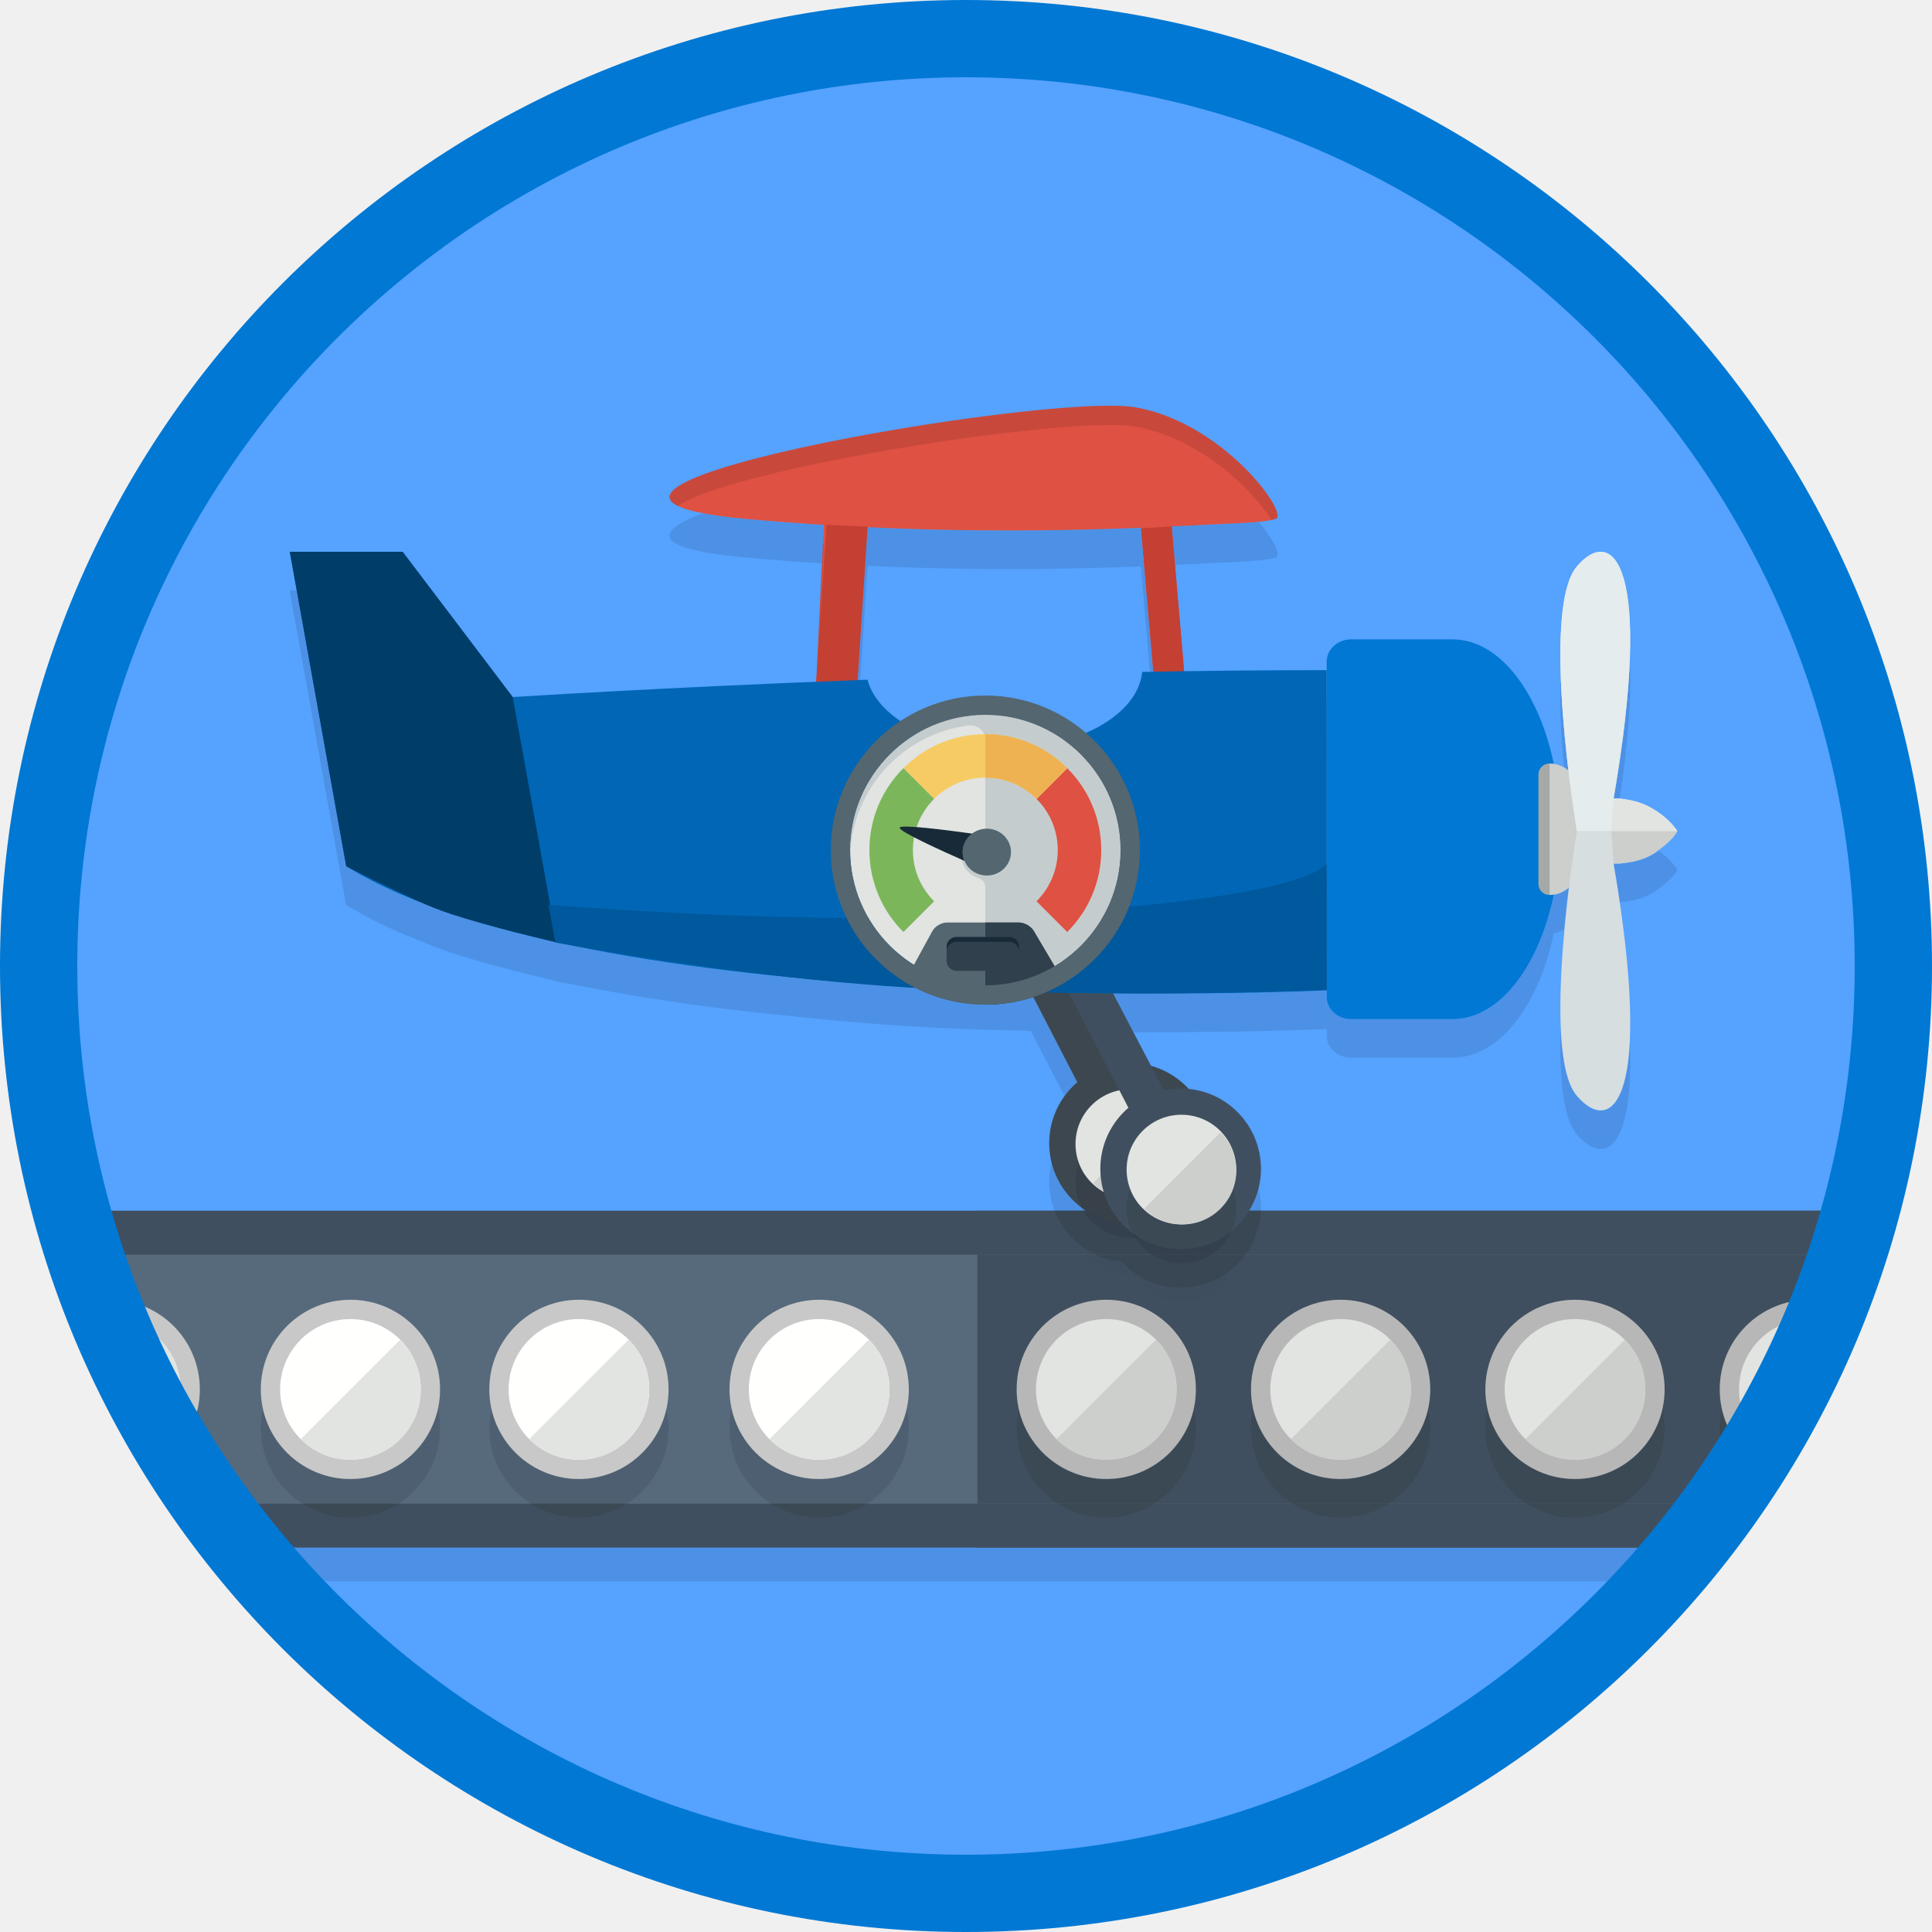
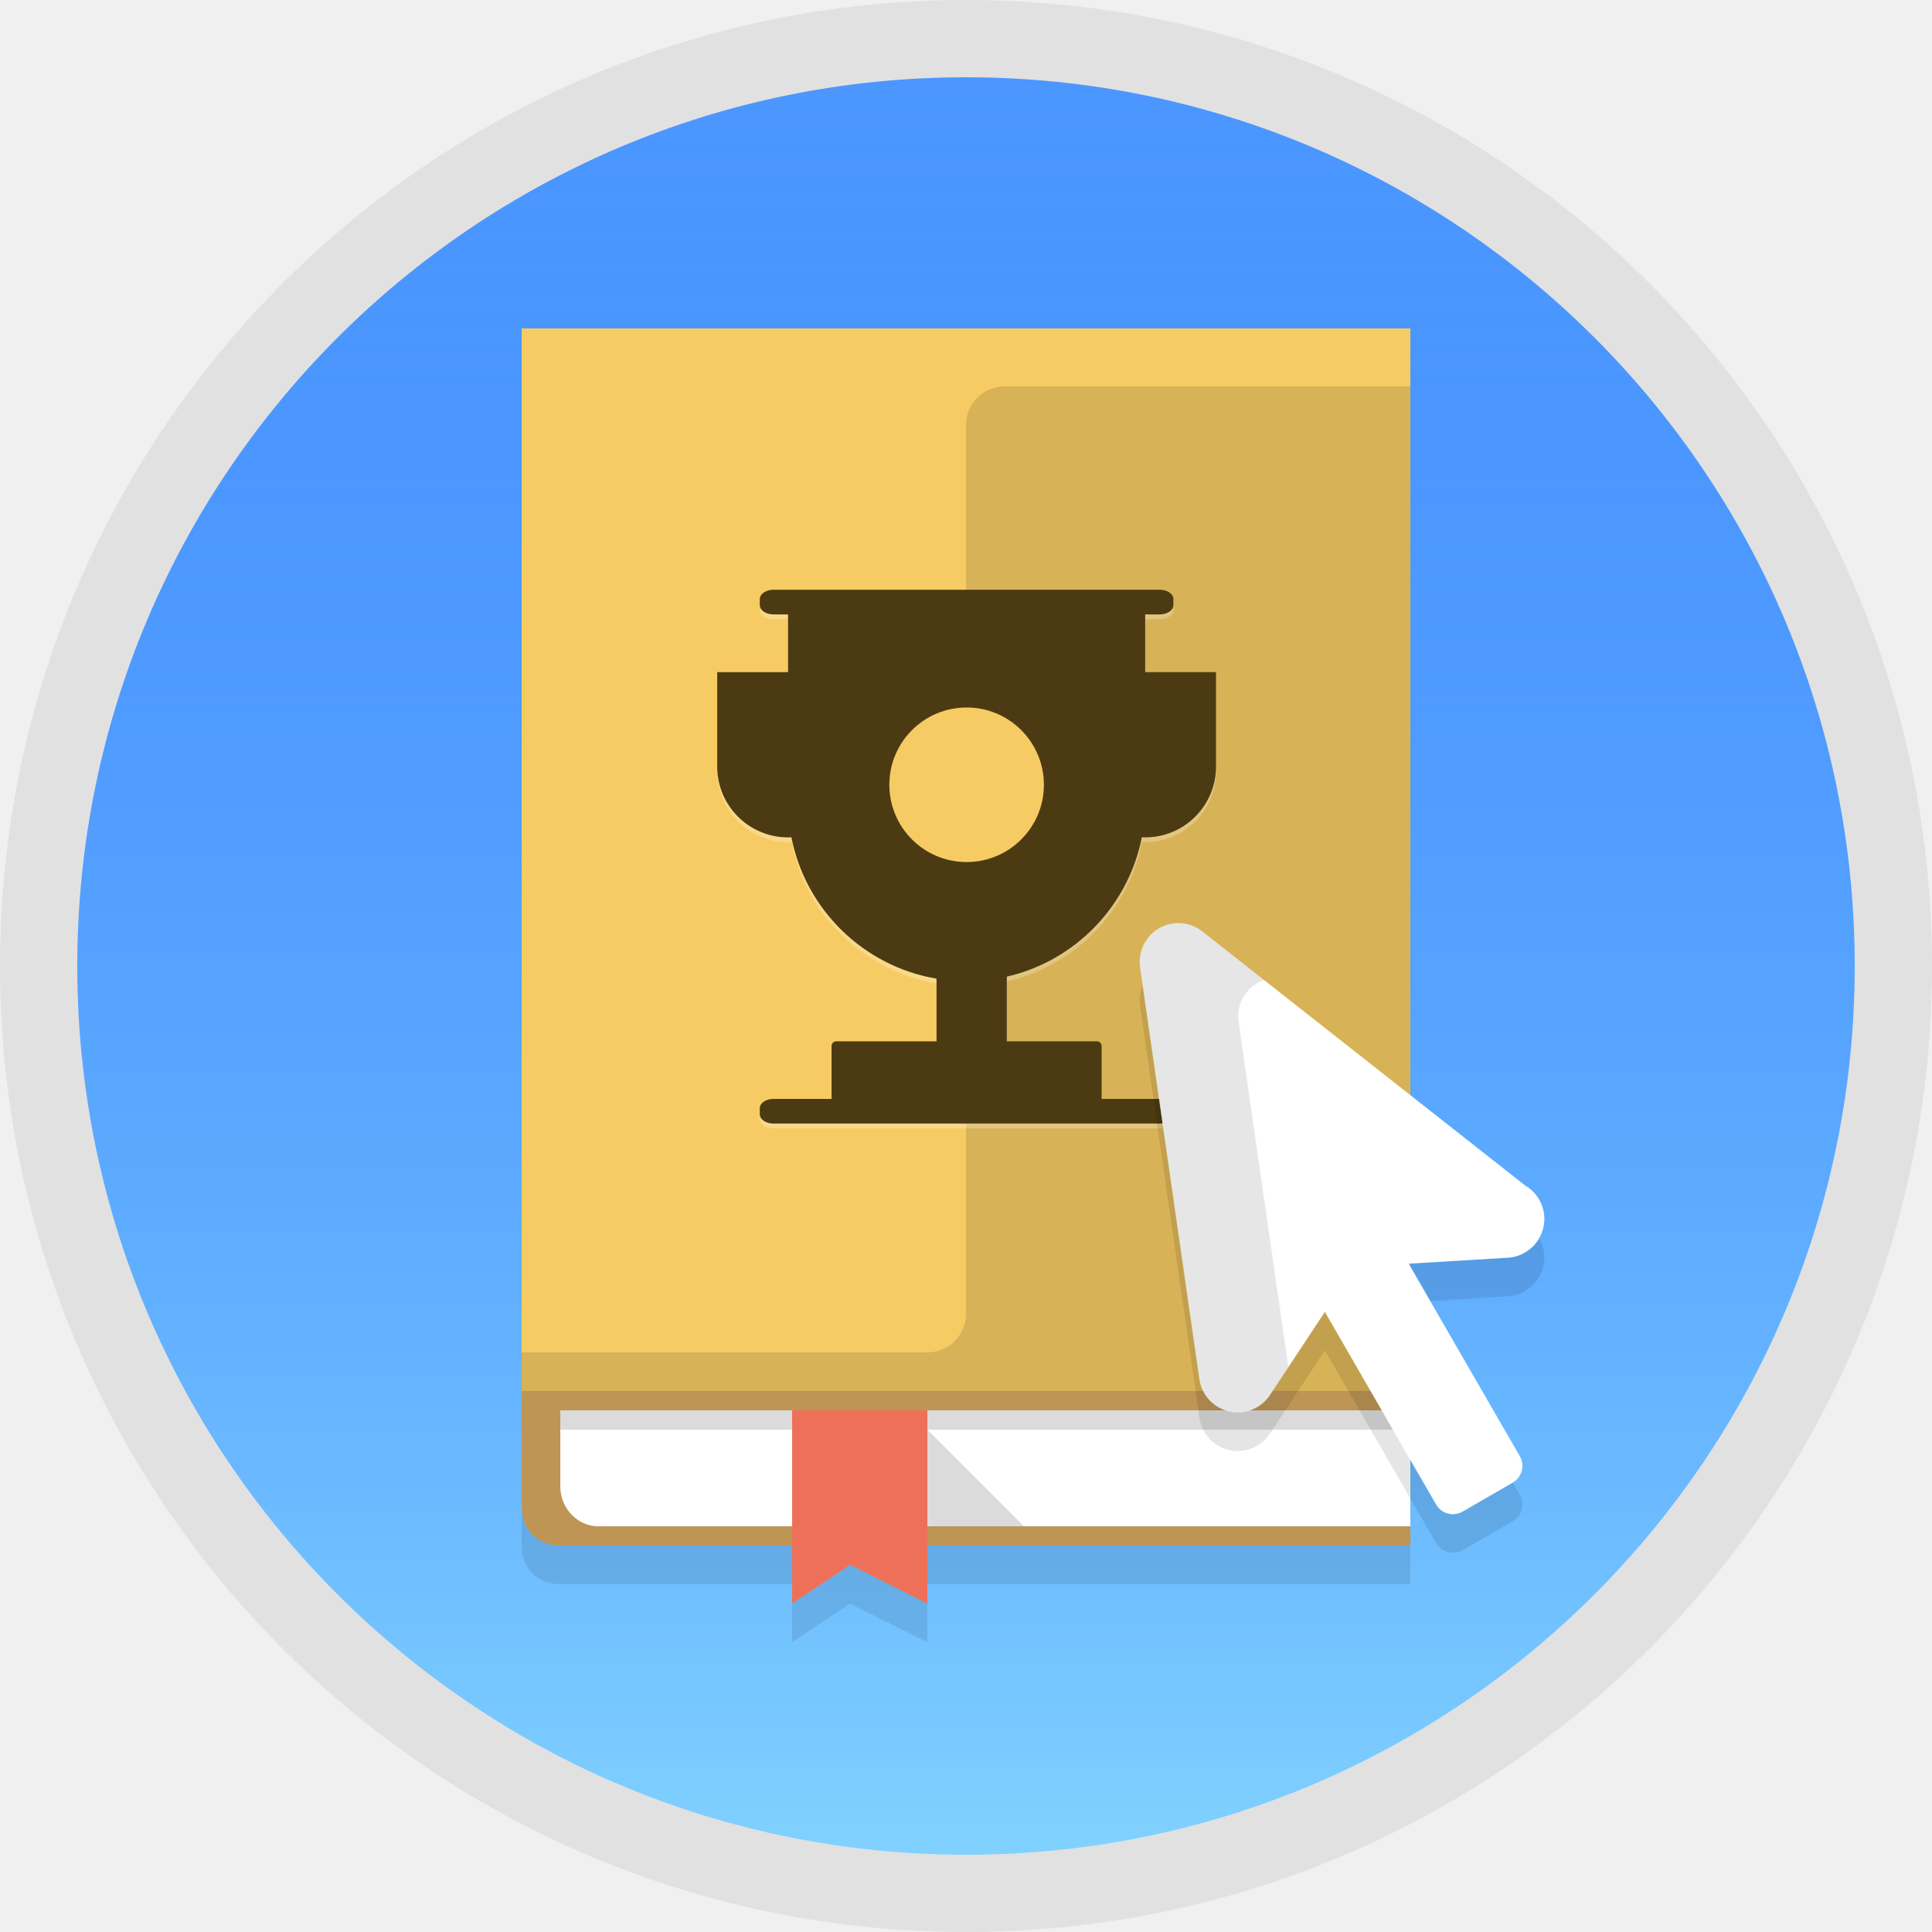
<svg xmlns="http://www.w3.org/2000/svg" xmlns:xlink="http://www.w3.org/1999/xlink" width="100px" height="100px" viewBox="0 0 100 100" version="1.1">
  <defs>
-     <rect id="path-1" x="0" y="0" width="96" height="96" rx="48" />
-     <filter x="-3.7%" y="-21.1%" width="107.3%" height="142.1%" filterUnits="objectBoundingBox" id="filter-3">
+     <linearGradient x1="50%" y1="100%" x2="50%" y2="3.061617e-15%" id="linearGradient-1">
+       <stop stop-color="#FFFFFF" stop-opacity="0.738" offset="0%" />
+       <stop stop-color="#000000" stop-opacity="0.151" offset="100%" />
+     </linearGradient>
+     <rect id="path-2" x="0" y="0" width="96" height="96" rx="48" />
+     <filter x="-8.3%" y="-5.9%" width="116.7%" height="111.8%" filterUnits="objectBoundingBox" id="filter-4">
      <feOffset dx="0" dy="2" in="SourceAlpha" result="shadowOffsetOuter1" />
-       <feColorMatrix values="0 0 0 0 0   0 0 0 0 0   0 0 0 0 0  0 0 0 0.1 0" type="matrix" in="shadowOffsetOuter1" result="shadowMatrixOuter1" />
+       <feColorMatrix values="0 0 0 0 0   0 0 0 0 0   0 0 0 0 0  0 0 0 0.096 0" type="matrix" in="shadowOffsetOuter1" result="shadowMatrixOuter1" />
      <feMerge>
        <feMergeNode in="shadowMatrixOuter1" />
        <feMergeNode in="SourceGraphic" />
      </feMerge>
    </filter>
-     <filter x="-65.9%" y="-65.9%" width="237.4%" height="237.4%" filterUnits="objectBoundingBox" id="filter-4">
+     <path d="M3.789,1.332 L3.034,1.332 C2.643,1.332 2.326,1.116 2.326,0.849 L2.326,0.816 L2.326,0.539 C2.326,0.272 2.643,0.056 3.034,0.056 L22.511,0.056 L23.03,0.056 C23.42,0.056 23.736,0.272 23.736,0.539 L23.736,0.849 C23.736,1.116 23.42,1.332 23.03,1.332 L22.275,1.332 L22.275,4.319 L25.941,4.319 L25.941,9.208 C25.941,11.232 24.3,12.873 22.275,12.873 C22.217,12.873 22.158,12.872 22.101,12.869 C21.398,16.438 18.641,19.269 15.113,20.081 L15.113,23.428 L19.776,23.428 C19.911,23.428 20.022,23.538 20.022,23.675 L20.022,26.409 L22.511,26.409 L23.03,26.409 C23.42,26.409 23.736,26.626 23.736,26.893 L23.736,27.202 C23.736,27.47 23.42,27.686 23.03,27.686 L3.034,27.686 C2.643,27.686 2.326,27.47 2.326,27.202 L2.326,27.17 L2.326,26.893 C2.326,26.626 2.643,26.409 3.034,26.409 L6.041,26.409 L6.041,23.675 C6.041,23.538 6.152,23.428 6.288,23.428 L11.474,23.428 L11.474,20.185 C7.696,19.544 4.7,16.613 3.963,12.869 C3.905,12.872 3.847,12.873 3.789,12.873 C1.764,12.873 0.122,11.232 0.122,9.208 L0.122,4.319 L3.789,4.319 L3.789,1.332 Z" id="path-5" />
+     <filter x="-0.5%" y="-0.5%" width="101.0%" height="101.8%" filterUnits="objectBoundingBox" id="filter-6">
+       <feOffset dx="0" dy="0.25" in="SourceAlpha" result="shadowOffsetOuter1" />
+       <feColorMatrix values="0 0 0 0 1   0 0 0 0 1   0 0 0 0 1  0 0 0 0.249 0" type="matrix" in="shadowOffsetOuter1" />
+     </filter>
+     <filter x="-13.3%" y="-11.1%" width="126.7%" height="122.2%" filterUnits="objectBoundingBox" id="filter-7">
      <feOffset dx="0" dy="2" in="SourceAlpha" result="shadowOffsetOuter1" />
-       <feColorMatrix values="0 0 0 0 0   0 0 0 0 0   0 0 0 0 0  0 0 0 0.1 0" type="matrix" in="shadowOffsetOuter1" result="shadowMatrixOuter1" />
+       <feColorMatrix values="0 0 0 0 0   0 0 0 0 0   0 0 0 0 0  0 0 0 0.103 0" type="matrix" in="shadowOffsetOuter1" result="shadowMatrixOuter1" />
      <feMerge>
        <feMergeNode in="shadowMatrixOuter1" />
        <feMergeNode in="SourceGraphic" />
      </feMerge>
    </filter>
-     <filter x="-65.9%" y="-65.9%" width="237.4%" height="237.4%" filterUnits="objectBoundingBox" id="filter-5">
-       <feOffset dx="0" dy="2" in="SourceAlpha" result="shadowOffsetOuter1" />
-       <feColorMatrix values="0 0 0 0 0   0 0 0 0 0   0 0 0 0 0  0 0 0 0.1 0" type="matrix" in="shadowOffsetOuter1" result="shadowMatrixOuter1" />
-       <feMerge>
-         <feMergeNode in="shadowMatrixOuter1" />
-         <feMergeNode in="SourceGraphic" />
-       </feMerge>
-     </filter>
-     <filter x="-65.9%" y="-65.9%" width="237.4%" height="237.4%" filterUnits="objectBoundingBox" id="filter-6">
-       <feOffset dx="0" dy="2" in="SourceAlpha" result="shadowOffsetOuter1" />
-       <feColorMatrix values="0 0 0 0 0   0 0 0 0 0   0 0 0 0 0  0 0 0 0.1 0" type="matrix" in="shadowOffsetOuter1" result="shadowMatrixOuter1" />
-       <feMerge>
-         <feMergeNode in="shadowMatrixOuter1" />
-         <feMergeNode in="SourceGraphic" />
-       </feMerge>
-     </filter>
-     <filter x="-65.9%" y="-65.9%" width="237.4%" height="237.4%" filterUnits="objectBoundingBox" id="filter-7">
-       <feOffset dx="0" dy="2" in="SourceAlpha" result="shadowOffsetOuter1" />
-       <feColorMatrix values="0 0 0 0 0   0 0 0 0 0   0 0 0 0 0  0 0 0 0.1 0" type="matrix" in="shadowOffsetOuter1" result="shadowMatrixOuter1" />
-       <feMerge>
-         <feMergeNode in="shadowMatrixOuter1" />
-         <feMergeNode in="SourceGraphic" />
-       </feMerge>
-     </filter>
-     <filter x="-65.9%" y="-65.9%" width="237.4%" height="237.4%" filterUnits="objectBoundingBox" id="filter-8">
-       <feOffset dx="0" dy="2" in="SourceAlpha" result="shadowOffsetOuter1" />
-       <feColorMatrix values="0 0 0 0 0   0 0 0 0 0   0 0 0 0 0  0 0 0 0.1 0" type="matrix" in="shadowOffsetOuter1" result="shadowMatrixOuter1" />
-       <feMerge>
-         <feMergeNode in="shadowMatrixOuter1" />
-         <feMergeNode in="SourceGraphic" />
-       </feMerge>
-     </filter>
-     <filter x="-65.9%" y="-65.9%" width="237.4%" height="237.4%" filterUnits="objectBoundingBox" id="filter-9">
-       <feOffset dx="0" dy="2" in="SourceAlpha" result="shadowOffsetOuter1" />
-       <feColorMatrix values="0 0 0 0 0   0 0 0 0 0   0 0 0 0 0  0 0 0 0.1 0" type="matrix" in="shadowOffsetOuter1" result="shadowMatrixOuter1" />
-       <feMerge>
-         <feMergeNode in="shadowMatrixOuter1" />
-         <feMergeNode in="SourceGraphic" />
-       </feMerge>
-     </filter>
-     <filter x="-65.9%" y="-65.9%" width="237.4%" height="237.4%" filterUnits="objectBoundingBox" id="filter-10">
-       <feOffset dx="0" dy="2" in="SourceAlpha" result="shadowOffsetOuter1" />
-       <feColorMatrix values="0 0 0 0 0   0 0 0 0 0   0 0 0 0 0  0 0 0 0.1 0" type="matrix" in="shadowOffsetOuter1" result="shadowMatrixOuter1" />
-       <feMerge>
-         <feMergeNode in="shadowMatrixOuter1" />
-         <feMergeNode in="SourceGraphic" />
-       </feMerge>
-     </filter>
-     <filter x="-65.9%" y="-65.9%" width="237.4%" height="237.4%" filterUnits="objectBoundingBox" id="filter-11">
-       <feOffset dx="0" dy="2" in="SourceAlpha" result="shadowOffsetOuter1" />
-       <feColorMatrix values="0 0 0 0 0   0 0 0 0 0   0 0 0 0 0  0 0 0 0.1 0" type="matrix" in="shadowOffsetOuter1" result="shadowMatrixOuter1" />
-       <feMerge>
-         <feMergeNode in="shadowMatrixOuter1" />
-         <feMergeNode in="SourceGraphic" />
-       </feMerge>
-     </filter>
-     <filter x="-5.6%" y="-9.2%" width="112.5%" height="126.0%" filterUnits="objectBoundingBox" id="filter-12">
-       <feOffset dx="0" dy="2" in="SourceAlpha" result="shadowOffsetOuter1" />
-       <feColorMatrix values="0 0 0 0 0   0 0 0 0 0   0 0 0 0 0  0 0 0 0.1 0" type="matrix" in="shadowOffsetOuter1" result="shadowMatrixOuter1" />
-       <feMerge>
-         <feMergeNode in="shadowMatrixOuter1" />
-         <feMergeNode in="SourceGraphic" />
-       </feMerge>
-     </filter>
-     <filter x="-68.3%" y="-68.3%" width="239.0%" height="239.0%" filterUnits="objectBoundingBox" id="filter-13">
-       <feOffset dx="0" dy="2" in="SourceAlpha" result="shadowOffsetOuter1" />
-       <feColorMatrix values="0 0 0 0 0   0 0 0 0 0   0 0 0 0 0  0 0 0 0.1 0" type="matrix" in="shadowOffsetOuter1" result="shadowMatrixOuter1" />
-       <feMerge>
-         <feMergeNode in="shadowMatrixOuter1" />
-         <feMergeNode in="SourceGraphic" />
-       </feMerge>
-     </filter>
-     <filter x="-68.3%" y="-68.3%" width="239.0%" height="239.0%" filterUnits="objectBoundingBox" id="filter-14">
-       <feOffset dx="0" dy="2" in="SourceAlpha" result="shadowOffsetOuter1" />
-       <feColorMatrix values="0 0 0 0 0   0 0 0 0 0   0 0 0 0 0  0 0 0 0.1 0" type="matrix" in="shadowOffsetOuter1" result="shadowMatrixOuter1" />
-       <feMerge>
-         <feMergeNode in="shadowMatrixOuter1" />
-         <feMergeNode in="SourceGraphic" />
-       </feMerge>
-     </filter>
-     <path d="M27.641,6.164 L27.245,14.362 C27.766,14.343 28.3,14.318 28.84,14.299 L29.23,6.256 C34.995,6.548 40.186,6.476 44.057,6.316 L44.703,13.847 C45.231,13.837 45.765,13.831 46.295,13.825 L45.646,6.243 C48.999,6.074 50.268,6.074 51.021,5.863 C51.775,5.652 48.356,0.882 43.767,0.083 C39.175,-0.721 8.978,4.526 23.634,5.86 C24.988,5.982 26.327,6.083 27.641,6.164 Z" id="path-15" />
-     <filter x="-1.6%" y="-3.5%" width="103.2%" height="107.0%" filterUnits="objectBoundingBox" id="filter-16">
-       <feOffset dx="0" dy="1" in="SourceAlpha" result="shadowOffsetInner1" />
+     <path d="M24.748,24.446 L16.847,4.693 C16.544,3.934 15.807,3.436 14.99,3.436 C14.173,3.436 13.436,3.934 13.133,4.693 L5.133,24.693 C4.825,25.464 5.025,26.345 5.635,26.908 C6.248,27.471 7.141,27.595 7.884,27.225 L14.99,23.672 L22.095,27.225 C22.38,27.367 22.685,27.436 22.99,27.436 C22.997,27.435 23.004,27.435 23.009,27.436 C24.115,27.436 25.009,26.54 25.009,25.436 C25.009,25.076 24.915,24.738 24.748,24.446" id="path-8" />
+     <filter x="-12.5%" y="-10.4%" width="125.0%" height="120.8%" filterUnits="objectBoundingBox" id="filter-9">
+       <feOffset dx="3" dy="5" in="SourceAlpha" result="shadowOffsetInner1" />
      <feComposite in="shadowOffsetInner1" in2="SourceAlpha" operator="arithmetic" k2="-1" k3="1" result="shadowInnerInner1" />
-       <feColorMatrix values="0 0 0 0 0   0 0 0 0 0   0 0 0 0 0  0 0 0 0.1 0" type="matrix" in="shadowInnerInner1" />
+       <feColorMatrix values="0 0 0 0 0   0 0 0 0 0   0 0 0 0 0  0 0 0 0.098 0" type="matrix" in="shadowInnerInner1" />
    </filter>
  </defs>
  <g id="Badges" stroke="none" stroke-width="1" fill="none" fill-rule="evenodd">
-     <g id="Deploy-applications-with-Azure-DevOps" transform="translate(-50, -660)">
-       <g id="Deploy-applications-with-Azure-DevOps/run-quality-tests-in-your-release-pipleline-v2" transform="translate(50, 660)">
+     <g id="Special-Badges" transform="translate(-50, -860)">
+       <g id="Special-Badges/generic-badge" transform="translate(50, 860)">
        <g id="Mask" transform="translate(2, 2)">
-           <mask id="mask-2" fill="white">
-             <use xlink:href="#path-1" />
+           <mask id="mask-3" fill="white">
+             <use xlink:href="#path-2" />
          </mask>
-           <use id="BG" fill="#55A2FF" xlink:href="#path-1" />
-           <g id="conveyer-belt" filter="url(#filter-3)" mask="url(#mask-2)">
-             <g transform="translate(-6, 60)">
-               <rect id="Rectangle" fill="#41505E" fill-rule="nonzero" x="7.81597009e-13" y="0.667" width="107.66" height="17.438" rx="8.719" />
-               <path d="M77.144,0.667 L99.699,0.667 C104.515,0.667 108.418,4.57 108.418,9.386 C108.418,14.201 104.515,18.105 99.699,18.105 L54.588,18.105 L54.588,0.667 L77.144,0.667 Z" id="Combined-Shape" fill="#41505E" fill-rule="nonzero" />
-               <rect id="Rectangle" fill="#576A7C" fill-rule="nonzero" x="2.275" y="2.941" width="103.111" height="12.889" rx="6.444" />
-               <path d="M54.588,2.941 L99.699,2.941 C103.259,2.941 106.144,5.826 106.144,9.386 C106.144,12.945 103.259,15.83 99.699,15.83 L54.588,15.83 L54.588,2.941 Z" id="Combined-Shape" fill="#41505E" fill-rule="nonzero" />
-               <g id="Group-6" filter="url(#filter-4)" stroke-width="1" fill="none" fill-rule="evenodd" transform="translate(57.62091, 5.973856)">
-                 <path d="M3.639,8.079 C1.354,8.079 -0.5,6.226 -0.5,3.94 C-0.5,1.653 1.353,-0.199 3.639,-0.199 C5.927,-0.199 7.778,1.652 7.778,3.94 C7.778,6.227 5.926,8.079 3.639,8.079 Z" id="Fill-177" stroke="#B7B7B7" fill="#E1E4E1" />
-                 <path d="M6.212,6.513 C7.635,5.09 7.633,2.788 6.212,1.367 L1.066,6.513 C2.487,7.934 4.791,7.936 6.212,6.513" id="Fill-179" fill="#CCCFCC" />
-               </g>
-               <g id="Group-6" filter="url(#filter-5)" stroke-width="1" fill="none" fill-rule="evenodd" transform="translate(69.75163, 5.973856)">
-                 <path d="M3.639,8.079 C1.354,8.079 -0.5,6.226 -0.5,3.94 C-0.5,1.653 1.353,-0.199 3.639,-0.199 C5.927,-0.199 7.778,1.652 7.778,3.94 C7.778,6.227 5.926,8.079 3.639,8.079 Z" id="Fill-177" stroke="#B7B7B7" fill="#E1E4E1" />
-                 <path d="M6.212,6.513 C7.635,5.09 7.633,2.788 6.212,1.367 L1.066,6.513 C2.487,7.934 4.791,7.936 6.212,6.513" id="Fill-179" fill="#CCCFCC" />
-               </g>
-               <g id="Group-6" filter="url(#filter-6)" stroke-width="1" fill="none" fill-rule="evenodd" transform="translate(81.88235, 5.973856)">
-                 <path d="M3.639,8.079 C1.354,8.079 -0.5,6.226 -0.5,3.94 C-0.5,1.653 1.353,-0.199 3.639,-0.199 C5.927,-0.199 7.778,1.652 7.778,3.94 C7.778,6.227 5.926,8.079 3.639,8.079 Z" id="Fill-177" stroke="#B7B7B7" fill="#E1E4E1" />
-                 <path d="M6.212,6.513 C7.635,5.09 7.633,2.788 6.212,1.367 L1.066,6.513 C2.487,7.934 4.791,7.936 6.212,6.513" id="Fill-179" fill="#CCCFCC" />
-               </g>
-               <g id="Group-6" filter="url(#filter-7)" stroke-width="1" fill="none" fill-rule="evenodd" transform="translate(94.01307, 5.973856)">
-                 <path d="M3.639,8.079 C1.354,8.079 -0.5,6.226 -0.5,3.94 C-0.5,1.653 1.353,-0.199 3.639,-0.199 C5.927,-0.199 7.778,1.652 7.778,3.94 C7.778,6.227 5.926,8.079 3.639,8.079 Z" id="Fill-177" stroke="#B7B7B7" fill="#E1E4E1" />
-                 <path d="M6.212,6.513 C7.635,5.09 7.633,2.788 6.212,1.367 L1.066,6.513 C2.487,7.934 4.791,7.936 6.212,6.513" id="Fill-179" fill="#CCCFCC" />
-               </g>
-               <g id="Group-6" filter="url(#filter-8)" stroke-width="1" fill="none" fill-rule="evenodd" transform="translate(6.065359, 5.973856)">
-                 <path d="M3.639,8.079 C1.354,8.079 -0.5,6.226 -0.5,3.94 C-0.5,1.653 1.353,-0.199 3.639,-0.199 C5.927,-0.199 7.778,1.652 7.778,3.94 C7.778,6.227 5.926,8.079 3.639,8.079 Z" id="Fill-177" stroke="#C8C8C8" fill="#FFFFFE" />
-                 <path d="M6.212,6.513 C7.635,5.09 7.633,2.788 6.212,1.367 L1.066,6.513 C2.487,7.934 4.791,7.936 6.212,6.513" id="Fill-179" fill="#E1E4E1" />
-               </g>
-               <g id="Group-5" filter="url(#filter-9)" stroke-width="1" fill="none" fill-rule="evenodd" transform="translate(18.19608, 5.973856)">
-                 <path d="M3.942,8.079 C1.657,8.079 -0.197,6.226 -0.197,3.94 C-0.197,1.653 1.656,-0.199 3.942,-0.199 C6.23,-0.199 8.082,1.652 8.082,3.94 C8.082,6.227 6.229,8.079 3.942,8.079 Z" id="Fill-180" stroke="#C8C8C8" fill="#FFFFFE" />
-                 <path d="M6.515,6.513 C7.938,5.09 7.936,2.788 6.515,1.367 L1.369,6.513 C2.791,7.934 5.092,7.936 6.515,6.513" id="Fill-182" fill="#E1E4E1" />
-               </g>
-               <g id="Group-4" filter="url(#filter-10)" stroke-width="1" fill="none" fill-rule="evenodd" transform="translate(30.3268, 5.973856)">
-                 <path d="M3.639,8.079 C1.354,8.079 -0.5,6.226 -0.5,3.94 C-0.5,1.653 1.353,-0.199 3.639,-0.199 C5.927,-0.199 7.778,1.652 7.778,3.94 C7.778,6.227 5.926,8.079 3.639,8.079 Z" id="Fill-177" stroke="#C8C8C8" fill="#FFFFFE" />
-                 <path d="M6.212,6.513 C7.635,5.09 7.633,2.788 6.212,1.367 L1.066,6.513 C2.487,7.934 4.791,7.936 6.212,6.513" id="Fill-179" fill="#E1E4E1" />
-               </g>
-               <g id="Group" filter="url(#filter-11)" stroke-width="1" fill="none" fill-rule="evenodd" transform="translate(42.45752, 5.973856)">
-                 <path d="M3.942,8.079 C1.657,8.079 -0.197,6.226 -0.197,3.94 C-0.197,1.653 1.656,-0.199 3.942,-0.199 C6.23,-0.199 8.082,1.652 8.082,3.94 C8.082,6.227 6.229,8.079 3.942,8.079 Z" id="Fill-180" stroke="#C8C8C8" fill="#FFFFFE" />
-                 <path d="M6.515,6.513 C7.938,5.09 7.936,2.788 6.515,1.367 L1.369,6.513 C2.791,7.934 5.092,7.936 6.515,6.513" id="Fill-182" fill="#E1E4E1" />
+           <g id="BG">
+             <use fill="#55A2FF" xlink:href="#path-2" />
+             <use fill-opacity="0.75" fill="url(#linearGradient-1)" style="mix-blend-mode: overlay;" xlink:href="#path-2" />
+           </g>
+           <g id="Book-1" filter="url(#filter-4)" mask="url(#mask-3)">
+             <g transform="translate(24, 14)" id="Book">
+               <g transform="translate(0.167481, 0.387536)">
+                 <path d="M0.833,55.612 L0.833,61.612 C0.84,62.807 1.671,63.615 2.833,63.612 L46.833,63.612 L46.833,55.612 L0.833,55.612 Z" id="Shape" fill="#BE9555" fill-rule="nonzero" />
+                 <path d="M2.833,56.612 L2.833,60.612 C2.867,61.718 3.753,62.615 4.788,62.612 L46.833,62.612 L46.833,56.612 L2.833,56.612 Z" id="Shape" fill="#FFFFFF" fill-rule="nonzero" />
+                 <polygon id="Shape" fill="#4F4D52" fill-rule="nonzero" opacity="0.2" points="2.833 56.612 2.833 57.612 46.833 57.612 46.833 56.612" />
+                 <polygon id="Shape" fill="#4F4D52" fill-rule="nonzero" opacity="0.2" points="20.833 56.612 26.833 62.612 20.833 62.612" />
+                 <polygon id="Shape" fill="#EF6F59" fill-rule="nonzero" points="21.833 66.612 17.833 64.612 14.833 66.612 14.833 56.612 21.833 56.612" />
+                 <polygon id="Shape" fill="#F7CB64" fill-rule="nonzero" points="46.833 55.612 0.833 55.612 0.833 0.612 46.833 0.612" />
+                 <path d="M23.833,51.612 C23.833,52.716 22.938,53.612 21.833,53.612 L0.833,53.612 L0.833,55.612 L46.833,55.612 L46.833,3.612 L25.833,3.612 C24.727,3.612 23.833,4.507 23.833,5.612 L23.833,51.612 Z" id="Fill-361" fill-opacity="0.127" fill="#000000" />
              </g>
            </g>
          </g>
-           <g id="airplane" filter="url(#filter-12)" mask="url(#mask-2)">
-             <g transform="translate(13, 19)">
-               <g id="wheel-1" stroke-width="1" fill="none" fill-rule="evenodd" transform="translate(37.6063, 28.91339)">
-                 <polygon id="Path-235" fill="#3D4750" points="-3.69482223e-13 0 2.268 0 5.383 5.953 3.436 6.649" />
-                 <circle id="Oval" fill="#3D4750" cx="5.858" cy="9.26" r="4.157" />
-                 <g id="Group-6" filter="url(#filter-13)" transform="translate(3.023622, 6.425197)">
-                   <path d="M2.876,5.713 C1.31,5.713 0.038,4.444 0.038,2.876 C0.038,1.307 1.31,0.038 2.876,0.038 C4.444,0.038 5.713,1.307 5.713,2.876 C5.713,4.444 4.444,5.713 2.876,5.713 Z" id="Fill-177" fill="#E1E4E1" />
-                   <path d="M4.896,4.896 C5.987,3.806 5.985,2.042 4.896,0.954 L0.954,4.896 C2.042,5.985 3.807,5.987 4.896,4.896" id="Fill-179" fill="#CCCFCC" />
-                 </g>
+           <g id="Trophey" mask="url(#mask-3)">
+             <g transform="translate(35, 28.46969)">
+               <g id="Combined-Shape" fill="none">
+                 <use fill="black" fill-opacity="1" filter="url(#filter-6)" xlink:href="#path-5" />
+                 <use fill="#4C3B12" fill-rule="evenodd" xlink:href="#path-5" />
              </g>
-               <g id="wheel-1" stroke-width="1" fill="none" fill-rule="evenodd" transform="translate(40.25197, 30.23622)">
-                 <polygon id="Path-235" fill="#41505E" points="-3.69482223e-13 0 2.268 0 5.383 5.953 3.436 6.649" />
-                 <circle id="Oval" fill="#41505E" cx="5.858" cy="9.26" r="4.157" />
-                 <g id="Group-6" filter="url(#filter-14)" transform="translate(3.023622, 6.425197)">
-                   <path d="M2.876,5.713 C1.31,5.713 0.038,4.444 0.038,2.876 C0.038,1.307 1.31,0.038 2.876,0.038 C4.444,0.038 5.713,1.307 5.713,2.876 C5.713,4.444 4.444,5.713 2.876,5.713 Z" id="Fill-177" fill="#E1E4E1" />
-                   <path d="M4.896,4.896 C5.987,3.806 5.985,2.042 4.896,0.954 L0.954,4.896 C2.042,5.985 3.807,5.987 4.896,4.896" id="Fill-179" fill="#CCCFCC" />
-                 </g>
-               </g>
-               <path d="M60.188,12.094 L54.931,12.094 C54.234,12.094 53.669,12.613 53.669,13.25 L53.669,30.592 C53.669,31.233 54.234,31.748 54.931,31.748 L60.188,31.748 C63.266,31.748 65.764,27.349 65.764,21.923 C65.764,16.497 63.266,12.095 60.188,12.095 L60.188,12.094 Z" id="Fill-1" fill="#0078D4" fill-rule="evenodd" />
-               <path d="M65.197,18.52 C66.032,18.52 66.709,19.197 66.709,20.031 L66.709,23.811 C66.709,24.646 66.032,25.323 65.197,25.323 L65.197,25.323 L65.197,18.52 Z" id="Rectangle" fill="#CCCFCC" fill-rule="evenodd" />
-               <path d="M65.197,18.52 L65.197,18.52 L65.197,25.323 C64.884,25.323 64.63,25.069 64.63,24.756 L64.63,19.087 C64.63,18.774 64.884,18.52 65.197,18.52 Z" id="Rectangle" fill="#A7A9A7" fill-rule="evenodd" />
-               <path d="M71.811,22.015 C70.792,20.468 68.843,20.337 68.843,20.337 L68.517,20.337 C70.611,8.17 68.464,6.156 66.62,8.314 C64.693,10.566 66.62,22.015 66.62,22.015 C66.62,22.015 64.693,33.463 66.62,35.719 C68.467,37.874 70.614,35.86 68.517,23.696 L68.843,23.696 C68.843,23.693 70.792,23.562 71.811,22.015 L71.811,22.015 Z" id="Fill-2" fill="#D6DEE0" fill-rule="evenodd" />
-               <path d="M66.62,22.015 C66.62,22.015 64.693,10.566 66.62,8.314 C68.464,6.156 70.611,8.17 68.517,20.337 L68.843,20.337 C68.843,20.337 69.048,20.351 69.361,20.423 L68.467,22.016 L66.62,22.016 Z" id="Combined-Shape" fill="#E4ECED" fill-rule="evenodd" />
-               <g id="Fill-5" fill="none">
-                 <use fill="#DF5142" fill-rule="evenodd" xlink:href="#path-15" />
-                 <use fill="black" fill-opacity="1" filter="url(#filter-16)" xlink:href="#path-15" />
-               </g>
-               <path d="M46.904,6.175 C46.559,6.195 46.196,6.215 45.816,6.235 L46.903,6.165 L46.904,6.175 Z M45.646,6.246 L46.295,13.825 C45.765,13.831 45.231,13.837 44.703,13.847 L44.06,6.348 L45.646,6.246 Z" id="Combined-Shape" fill="#C44032" fill-rule="evenodd" />
-               <path d="M29.911,6.256 L29.387,14.299 C28.662,14.318 27.945,14.343 27.245,14.362 L27.777,6.165 L29.911,6.256 Z" id="Combined-Shape" fill="#C44032" fill-rule="evenodd" />
-               <path d="M36.976,17.75 C33.389,17.75 30.428,16.199 29.903,14.182 C19.277,14.583 11.539,15.081 11.539,15.081 L5.839,7.559 L0,7.559 L2.921,23.84 C16.268,32.044 53.669,30.262 53.669,30.262 L53.666,13.687 C50.48,13.687 47.271,13.718 44.119,13.778 C43.909,15.992 40.798,17.75 36.976,17.75 L36.976,17.75 Z" id="Fill-4" fill="#0066B5" fill-rule="evenodd" />
-               <path d="M0,7.559 L5.839,7.559 L11.539,15.081 L13.832,27.788 C10.625,27.019 8.491,26.416 7.43,25.979 C6.369,25.541 4.866,24.828 2.921,23.84 L0,7.559 Z" id="Path-238" fill="#023C69" fill-rule="evenodd" />
-               <g id="Group-99" stroke-width="1" fill="none" fill-rule="evenodd" transform="translate(68.40945, 20.31496)">
-                 <path d="M0.107,3.381 C1.047,3.381 1.803,3.168 2.375,2.742 C2.947,2.316 3.293,1.969 3.414,1.701 L3.59001717e-12,1.701 L0.107,3.381 Z" id="Path-239" fill="#CCCFCC" />
-                 <path d="M0.107,1.701 C0.896,1.704 1.573,1.531 2.139,1.182 C2.705,0.833 3.13,0.446 3.414,0.022 L3.97726296e-12,0.022 L0.107,1.701 Z" id="Path-239" fill="#E1E4E1" transform="translate(1.707024, 0.861504) scale(1, -1) translate(-1.707024, -0.861504) " />
-               </g>
-               <path d="M13.746,27.788 C21.4,29.174 28.274,29.99 34.369,30.236 C40.464,30.483 46.898,30.483 53.669,30.236 L53.669,23.717 C52.586,24.781 48.24,25.598 40.63,26.168 C33.02,26.738 23.938,26.627 13.383,25.836 L13.746,27.788 Z" id="Path-241" fill="#00599D" fill-rule="evenodd" />
+               <circle id="Oval" fill="#F7CB64" fill-rule="evenodd" cx="13.032" cy="10.15" r="4" />
            </g>
          </g>
-           <g id="Gauge" mask="url(#mask-2)">
-             <g transform="translate(41, 34)">
-               <g id="Meter">
-                 <path d="M8,1 C4.14,1 1,4.14 1,8 C1,11.86 4.14,15 8,15 C11.86,15 15,11.86 15,8 C15,4.14 11.86,1 8,1" id="Fill-309" fill="#E1E4E1" />
-                 <path d="M14.955,7.2 C14.597,3.989 12.011,1.403 8.8,1.045 C4.584,0.575 1,3.877 1,8 C1,8.084 1.004,8.167 1.006,8.25 C1.129,4.789 3.775,1.958 7.157,1.55 C7.604,1.496 8,1.846 8,2.297 L8,9.246 C7.359,9.246 6.826,8.759 6.762,8.125 C6.756,8.181 6.749,8.237 6.751,8.295 C6.771,8.842 7.141,9.292 7.637,9.443 C7.851,9.507 8,9.698 8,9.921 L8,15 C12.123,15 15.425,11.416 14.955,7.2" id="Fill-310" fill="#C5CCCD" />
-                 <path d="M8,16 C9.495,16 10.895,15.587 12.094,14.87 L10.505,12.181 C10.364,11.944 10.025,11.75 9.75,11.75 L6,11.75 C5.725,11.75 5.392,11.947 5.261,12.189 L3.825,14.821 C5.041,15.568 6.471,16 8,16" id="Fill-311" fill="#546670" />
-                 <path d="M14,8 C14,9.655 13.328,11.155 12.24,12.24 L10.65,10.65 C11.33,9.97 11.75,9.035 11.75,8 C11.75,6.965 11.33,6.03 10.65,5.35 L12.24,3.76 C13.328,4.845 14,6.345 14,8" id="Fill-312" fill="#DF5142" />
-                 <path d="M12.24,3.76 L10.65,5.35 C9.97,4.67 9.035,4.25 8,4.25 C6.965,4.25 6.03,4.67 5.35,5.35 L3.76,3.76 C4.845,2.672 6.345,2 8,2 C9.655,2 11.155,2.672 12.24,3.76" id="Fill-313" fill="#F7CB64" />
-                 <path d="M4.25,8 C4.25,9.035 4.67,9.97 5.35,10.65 L3.76,12.24 C2.672,11.155 2,9.655 2,8 C2,6.345 2.672,4.845 3.76,3.76 L5.35,5.35 C4.67,6.03 4.25,6.965 4.25,8" id="Fill-314" fill="#7CB65A" />
-                 <path d="M9.75,11.75 L8,11.75 L8,16 C9.495,16 10.895,15.587 12.094,14.87 L10.505,12.181 C10.364,11.944 10.025,11.75 9.75,11.75" id="Fill-317" fill="#30404D" />
-                 <path d="M8,15 C4.14,15 1,11.86 1,8 C1,4.14 4.14,1 8,1 C11.86,1 15,4.14 15,8 C15,11.86 11.86,15 8,15 Z M8,0 C3.589,0 0,3.589 0,8 C0,12.411 3.589,16 8,16 C12.411,16 16,12.411 16,8 C16,3.589 12.411,0 8,0 L8,0 Z" id="Fill-318" fill="#546670" />
-                 <path d="M10.65,5.35 L12.24,3.76 C11.155,2.672 9.655,2 8,2 L8,4.25 C9.035,4.25 9.97,4.67 10.65,5.35" id="Fill-321" fill="#EFB252" />
-                 <path d="M9.75,13.75 C9.75,14.025 9.525,14.25 9.25,14.25 L6.5,14.25 C6.225,14.25 6,14.025 6,13.75 L6,13 C6,12.725 6.225,12.5 6.5,12.5 L9.25,12.5 C9.525,12.5 9.75,12.725 9.75,13 L9.75,13.75" id="Fill-322" fill="#30404D" />
-                 <path d="M9.25,12.5 L6.5,12.5 C6.225,12.5 6,12.725 6,13 L6,13.25 C6,12.975 6.225,12.75 6.5,12.75 L9.25,12.75 C9.525,12.75 9.75,12.975 9.75,13.25 L9.75,13 C9.75,12.725 9.525,12.5 9.25,12.5" id="Fill-323" fill="#182A37" />
-               </g>
-               <g id="Pin" transform="translate(3.333333, 6.666667)">
-                 <path d="M4.548,0.241 C5.229,0.136 5.871,0.587 5.98,1.247 C6.089,1.907 5.623,2.53 4.943,2.635 C4.262,2.741 3.62,2.29 3.511,1.629 C3.402,0.97 3.868,0.347 4.548,0.241 Z" id="Fill-315" fill="#546670" />
-                 <path d="M3.511,1.629 C3.526,1.722 3.554,1.809 3.589,1.893 C2.377,1.358 0.185,0.362 0.233,0.173 C0.279,-0.005 2.56,0.283 3.989,0.481 C3.637,0.743 3.436,1.175 3.511,1.629 Z" id="Fill-316" fill="#182A37" />
+           <g id="Group-8" filter="url(#filter-7)" mask="url(#mask-3)">
+             <g transform="translate(49, 41)">
+               <rect id="Rectangle" fill="#FFFFFF" fill-rule="evenodd" transform="translate(20, 24.09644) rotate(-30) translate(-20, -24.09644) " x="17.5" y="12.096" width="5" height="24" rx="1" />
+               <g id="Fill-188" fill="none" transform="translate(15, 15.43619) rotate(-30) translate(-15, -15.43619) ">
+                 <use fill="#FFFFFF" fill-rule="evenodd" xlink:href="#path-8" />
+                 <use fill="black" fill-opacity="1" filter="url(#filter-9)" xlink:href="#path-8" />
              </g>
            </g>
          </g>
        </g>
-         <g id="Azure-Border" stroke="#0078D4" stroke-width="4">
-           <rect x="2" y="2" width="96" height="96" rx="48" />
-         </g>
+         <rect id="Azure-Border" stroke="#E1E1E1" stroke-width="4" x="2" y="2" width="96" height="96" rx="48" />
      </g>
    </g>
  </g>
</svg>
